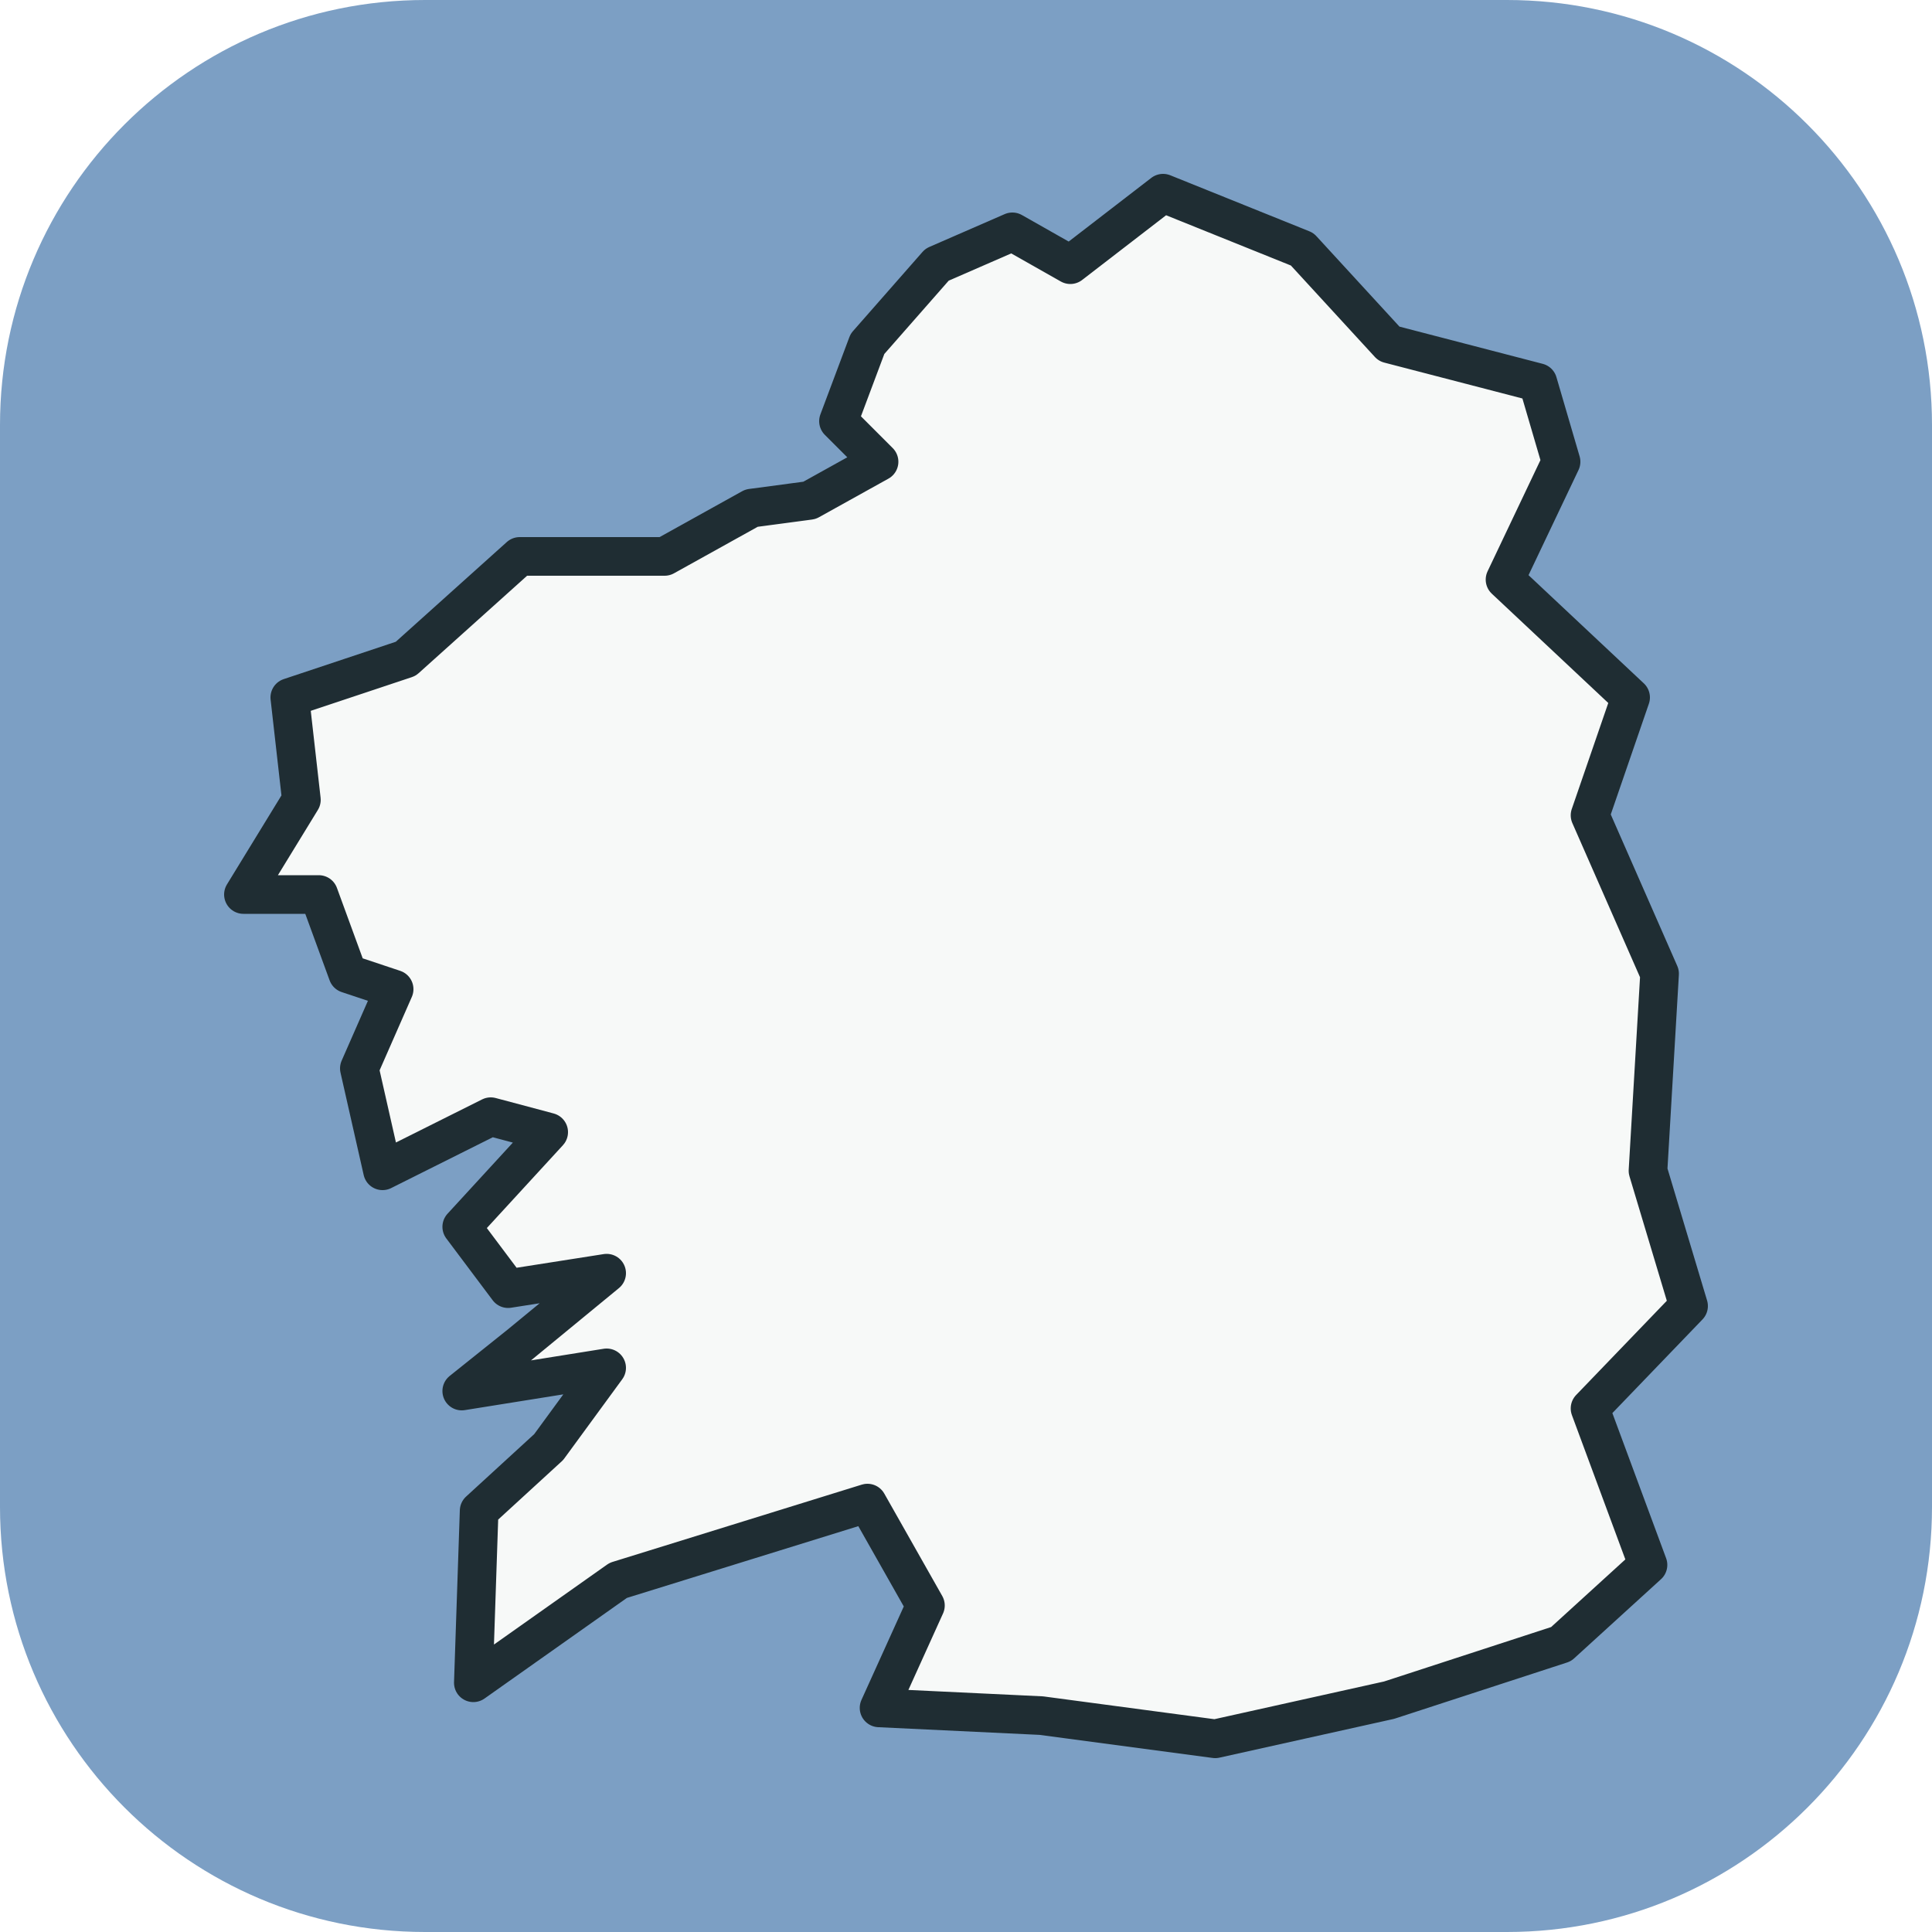
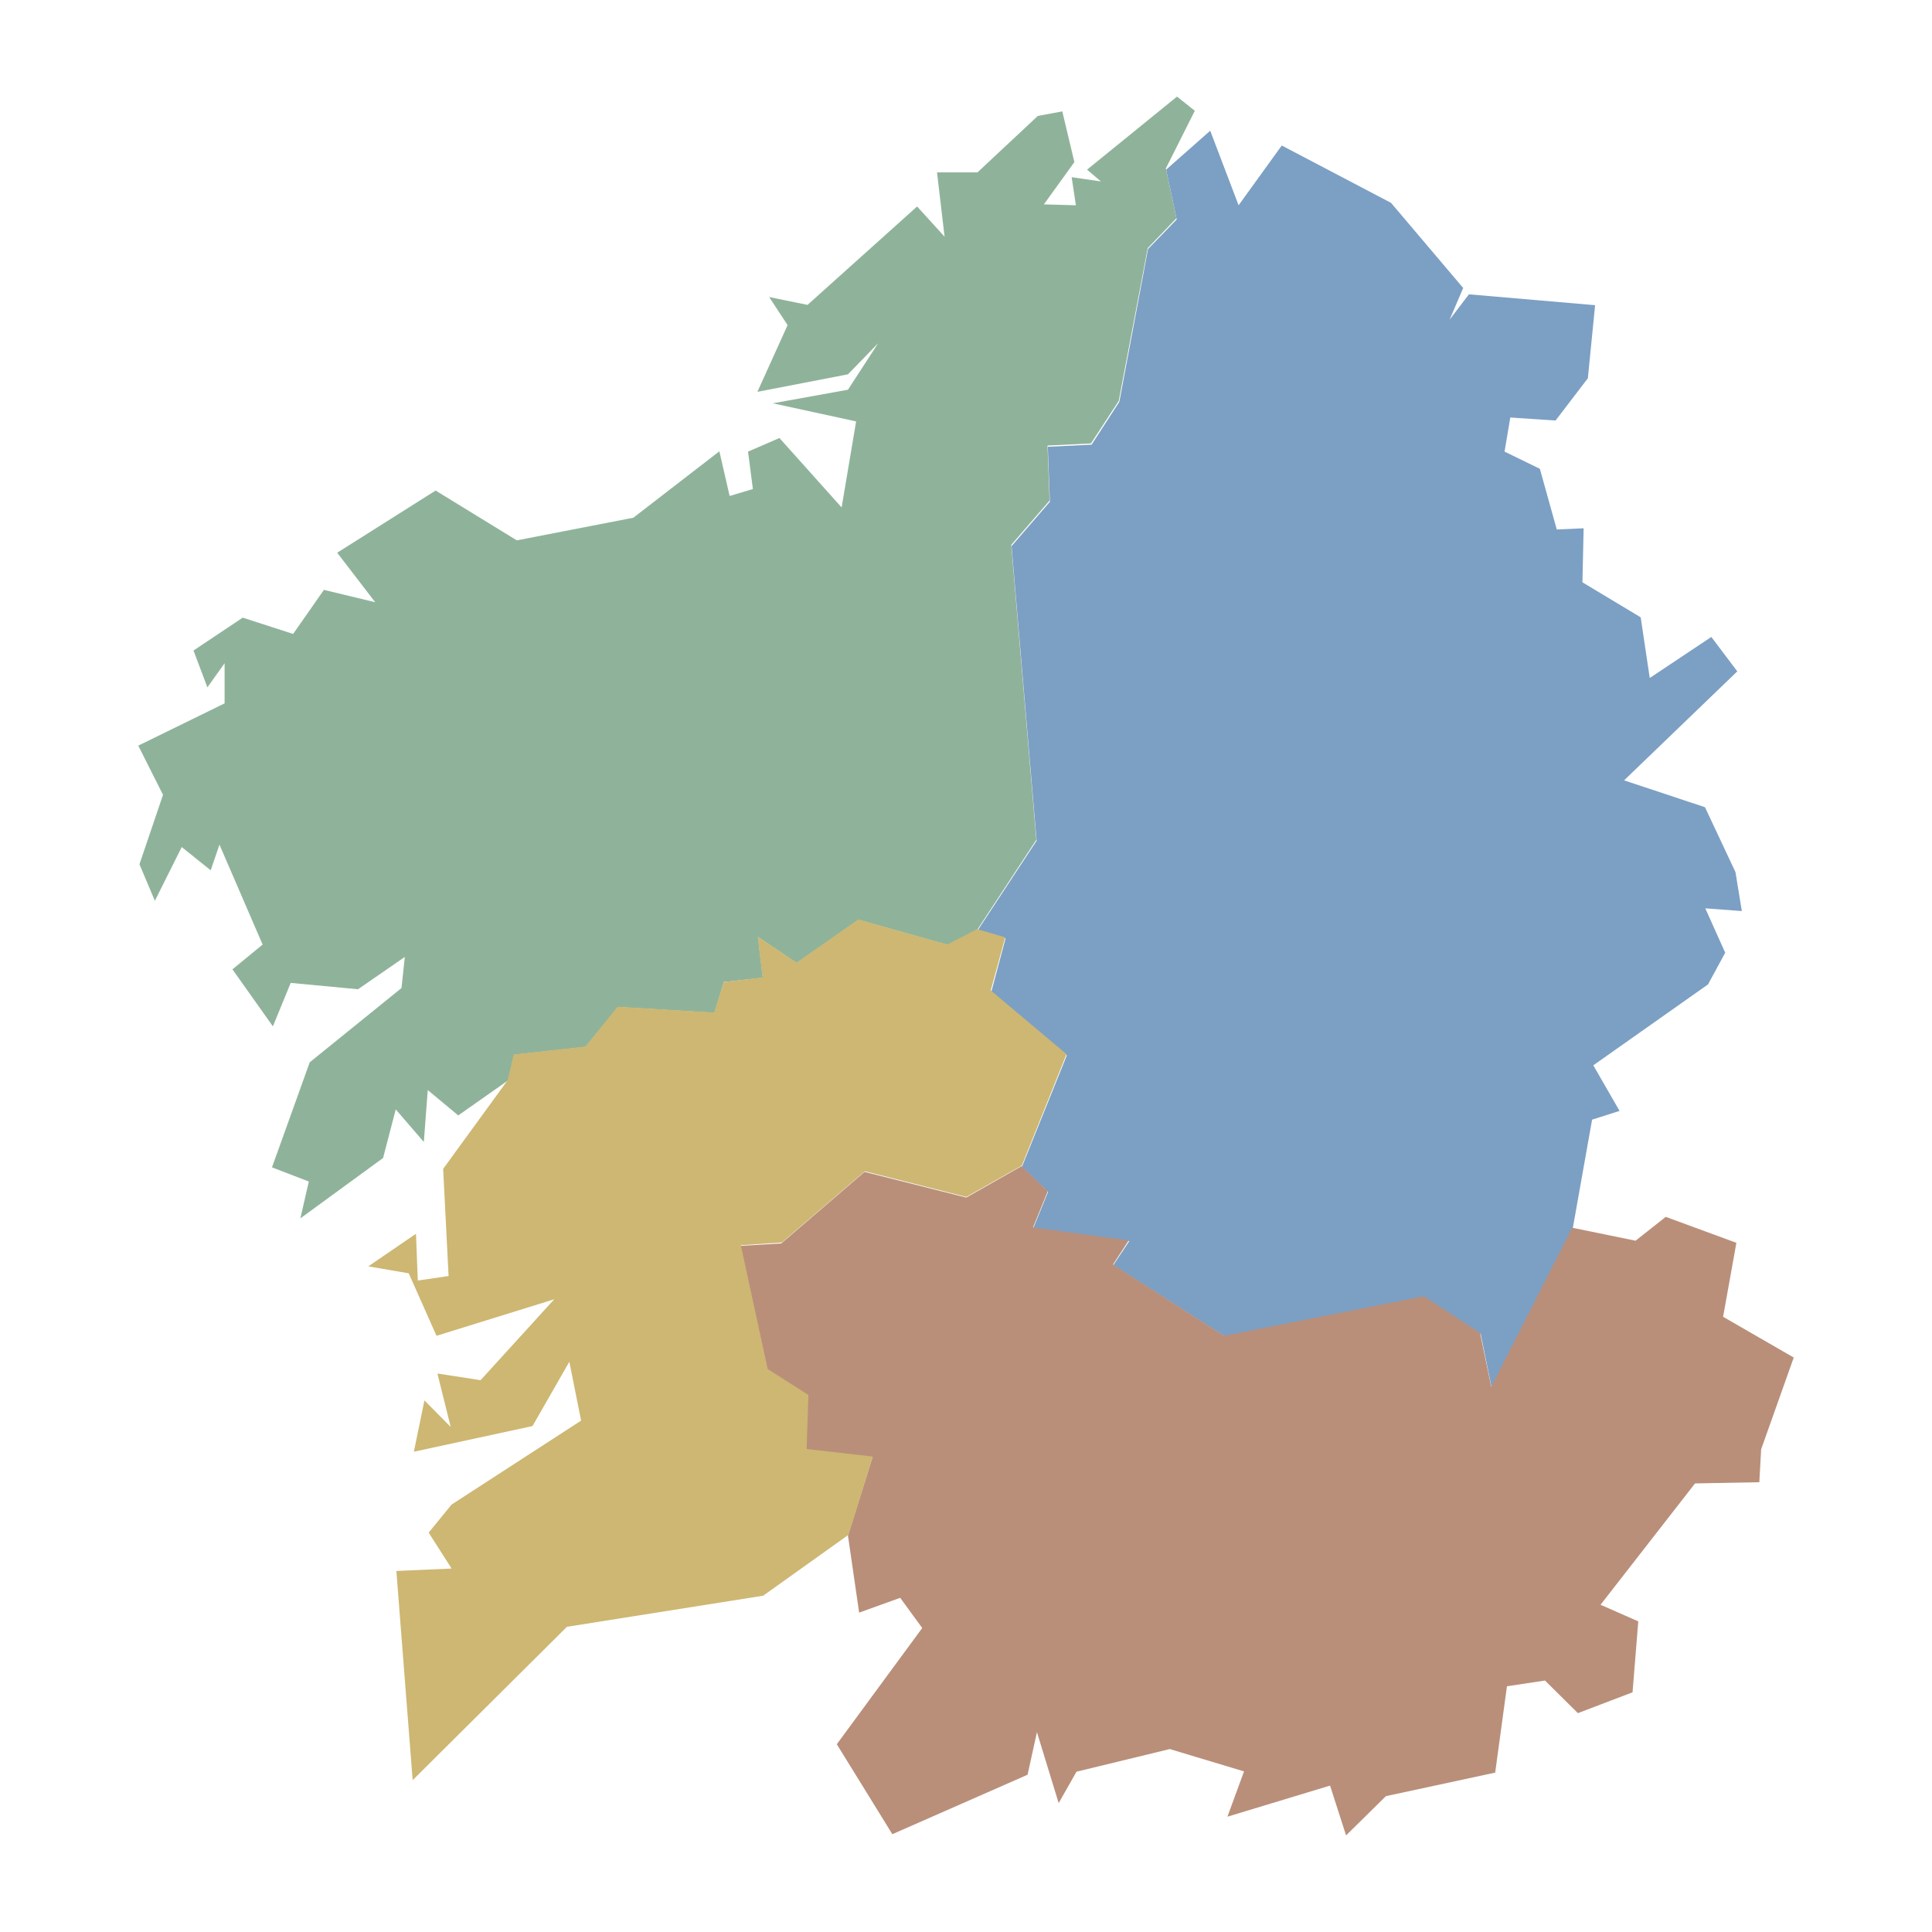
- <svg xmlns="http://www.w3.org/2000/svg" viewBox="0 0 100 100">
-   <rect width="100" height="100" rx="22" fill="#7c9fc4" />
-   <path d="M79.6 19.8 L71.9 17.8 L67.4 12.9 L60.2 10.0 L55.4 13.7 L52.4 12.0 L48.5 13.7 L44.9 17.8 L43.4 21.8 L45.5 23.9 L41.9 25.9 L38.9 26.3 L34.4 28.8 L26.9 28.8 L21.0 34.1 L15.0 36.1 L15.6 41.4 L12.6 46.3 L16.5 46.3 L18.0 50.4 L20.4 51.2 L18.6 55.3 L19.8 60.6 L25.4 57.8 L28.4 58.6 L23.9 63.5 L26.3 66.7 L31.4 65.9 L26.9 69.6 L23.9 72.0 L31.4 70.8 L28.4 74.9 L24.8 78.2 L24.5 87.1 L32.0 81.8 L44.9 77.8 L47.9 83.1 L45.5 88.4 L53.9 88.8 L62.9 90.0 L71.9 88.0 L80.8 85.1 L85.3 81.0 L82.3 72.9 L87.4 67.6 L85.3 60.6 L85.9 50.4 L82.3 42.2 L84.4 36.1 L77.9 30.0 L80.8 23.9 Z" fill="#f7f9f8" stroke="#1f2d33" stroke-width="2" stroke-linejoin="round" />
+ <svg xmlns="http://www.w3.org/2000/svg" viewBox="0 0 64 64">
+   <path d="M38.99 3.20 L39.58 3.67 L38.62 5.58 L38.62 5.58 L38.97 7.23 L38.02 8.22 L37.06 13.28 L36.14 14.69 L34.70 14.76 L34.77 16.58 L33.50 18.05 L34.33 27.82 L32.38 30.79 L32.38 30.79 L31.39 31.30 L28.44 30.47 L26.39 31.90 L25.11 31.04 L25.27 32.39 L23.98 32.53 L23.67 33.55 L20.47 33.36 L19.40 34.68 L17.03 34.94 L16.83 35.79 L16.83 35.79 L15.18 36.95 L14.17 36.11 L14.04 37.83 L13.11 36.75 L12.69 38.36 L9.95 40.36 L10.23 39.14 L9.01 38.67 L10.26 35.19 L13.30 32.73 L13.41 31.70 L11.86 32.77 L9.63 32.56 L9.04 34.00 L7.70 32.11 L8.70 31.29 L7.27 27.98 L6.98 28.83 L6.02 28.06 L5.13 29.84 L4.62 28.63 L5.40 26.33 L4.58 24.70 L7.44 23.30 L7.44 21.97 L6.87 22.77 L6.41 21.55 L8.04 20.46 L9.71 21.00 L10.73 19.54 L12.43 19.95 L11.17 18.31 L14.43 16.25 L17.12 17.90 L20.98 17.15 L23.83 14.95 L24.17 16.43 L24.94 16.20 L24.78 14.96 L25.82 14.51 L27.88 16.81 L28.36 13.96 L25.60 13.36 L28.09 12.91 L29.09 11.37 L28.09 12.40 L25.09 12.98 L26.09 10.77 L25.48 9.84 L26.75 10.10 L30.38 6.84 L31.29 7.84 L31.04 5.71 L32.38 5.71 L34.38 3.84 L35.19 3.69 L35.59 5.37 L34.58 6.77 L35.64 6.80 L35.50 5.87 L36.47 6.01 L36.01 5.62 Z" fill="#8fb39a" />
+   <path d="M40.09 4.33 L41.03 6.80 L42.46 4.82 L46.08 6.72 L48.47 9.54 L48.02 10.59 L48.66 9.75 L52.84 10.11 L52.60 12.53 L52.60 12.53 L51.53 13.93 L50.03 13.83 L49.84 14.96 L51.01 15.53 L51.57 17.54 L52.46 17.50 L52.42 19.29 L54.35 20.45 L54.65 22.46 L56.69 21.10 L57.55 22.24 L53.80 25.85 L56.48 26.74 L57.49 28.89 L57.49 28.89 L57.70 30.18 L56.49 30.09 L57.15 31.56 L56.58 32.61 L52.78 35.29 L53.65 36.80 L52.74 37.09 L52.10 40.69 L52.10 40.69 L49.41 45.96 L49.05 44.19 L47.19 42.97 L40.57 44.27 L36.88 41.91 L37.41 41.11 L34.23 40.68 L34.72 39.48 L33.85 38.66 L33.85 38.66 L35.34 34.96 L32.84 32.85 L33.31 31.09 L32.38 30.83 L32.38 30.83 L34.34 27.85 L33.51 18.09 L34.78 16.62 L34.71 14.80 L36.16 14.73 L37.08 13.31 L38.03 8.25 L38.98 7.27 L38.63 5.62 L38.63 5.62 Z" fill="#7c9fc4" />
+   <path d="M33.84 38.63 L34.71 39.46 L34.22 40.66 L37.39 41.09 L36.87 41.89 L40.55 44.25 L47.17 42.94 L49.03 44.16 L49.40 45.94 L52.08 40.67 L52.08 40.67 L54.18 41.10 L55.18 40.31 L57.52 41.17 L57.08 43.62 L59.42 44.97 L58.34 48.01 L58.34 48.01 L58.28 49.10 L56.15 49.14 L53.02 53.16 L54.27 53.71 L54.08 56.06 L54.08 56.06 L52.27 56.75 L51.18 55.67 L49.92 55.86 L49.53 58.72 L45.91 59.50 L44.59 60.80 L44.06 59.15 L40.66 60.18 L41.21 58.68 L38.75 57.94 L35.66 58.69 L35.07 59.73 L34.35 57.38 L34.04 58.79 L29.56 60.76 L27.72 57.78 L30.55 53.93 L29.82 52.93 L28.46 53.42 L28.09 50.87 L28.09 50.87 L28.90 48.28 L26.70 48.03 L26.76 46.24 L25.42 45.38 L24.53 41.27 L25.88 41.19 L28.64 38.82 L32.01 39.67 Z" fill="#b98f7a" />
+   <path d="M16.82 35.78 L17.02 34.93 L19.39 34.67 L20.46 33.35 L23.66 33.54 L23.98 32.53 L25.26 32.38 L25.10 31.03 L26.39 31.89 L28.43 30.46 L31.38 31.29 L32.37 30.78 L32.37 30.78 L33.30 31.05 L32.82 32.81 L35.33 34.92 L33.85 38.61 L33.85 38.61 L32.01 39.65 L28.65 38.80 L25.90 41.16 L24.54 41.25 L25.43 45.35 L26.78 46.21 L26.72 48.00 L28.91 48.25 L28.11 50.84 L28.11 50.84 L25.28 52.86 L18.78 53.89 L13.67 58.97 L13.13 52.04 L14.96 51.96 L14.20 50.77 L14.96 49.84 L19.25 47.06 L18.86 45.11 L17.64 47.24 L13.71 48.09 L14.06 46.39 L14.93 47.27 L14.49 45.50 L15.92 45.72 L18.36 43.04 L14.46 44.25 L13.54 42.18 L12.20 41.95 L13.78 40.87 L13.84 42.42 L14.86 42.27 L14.68 38.72 Z" fill="#cdb772" />
</svg>
